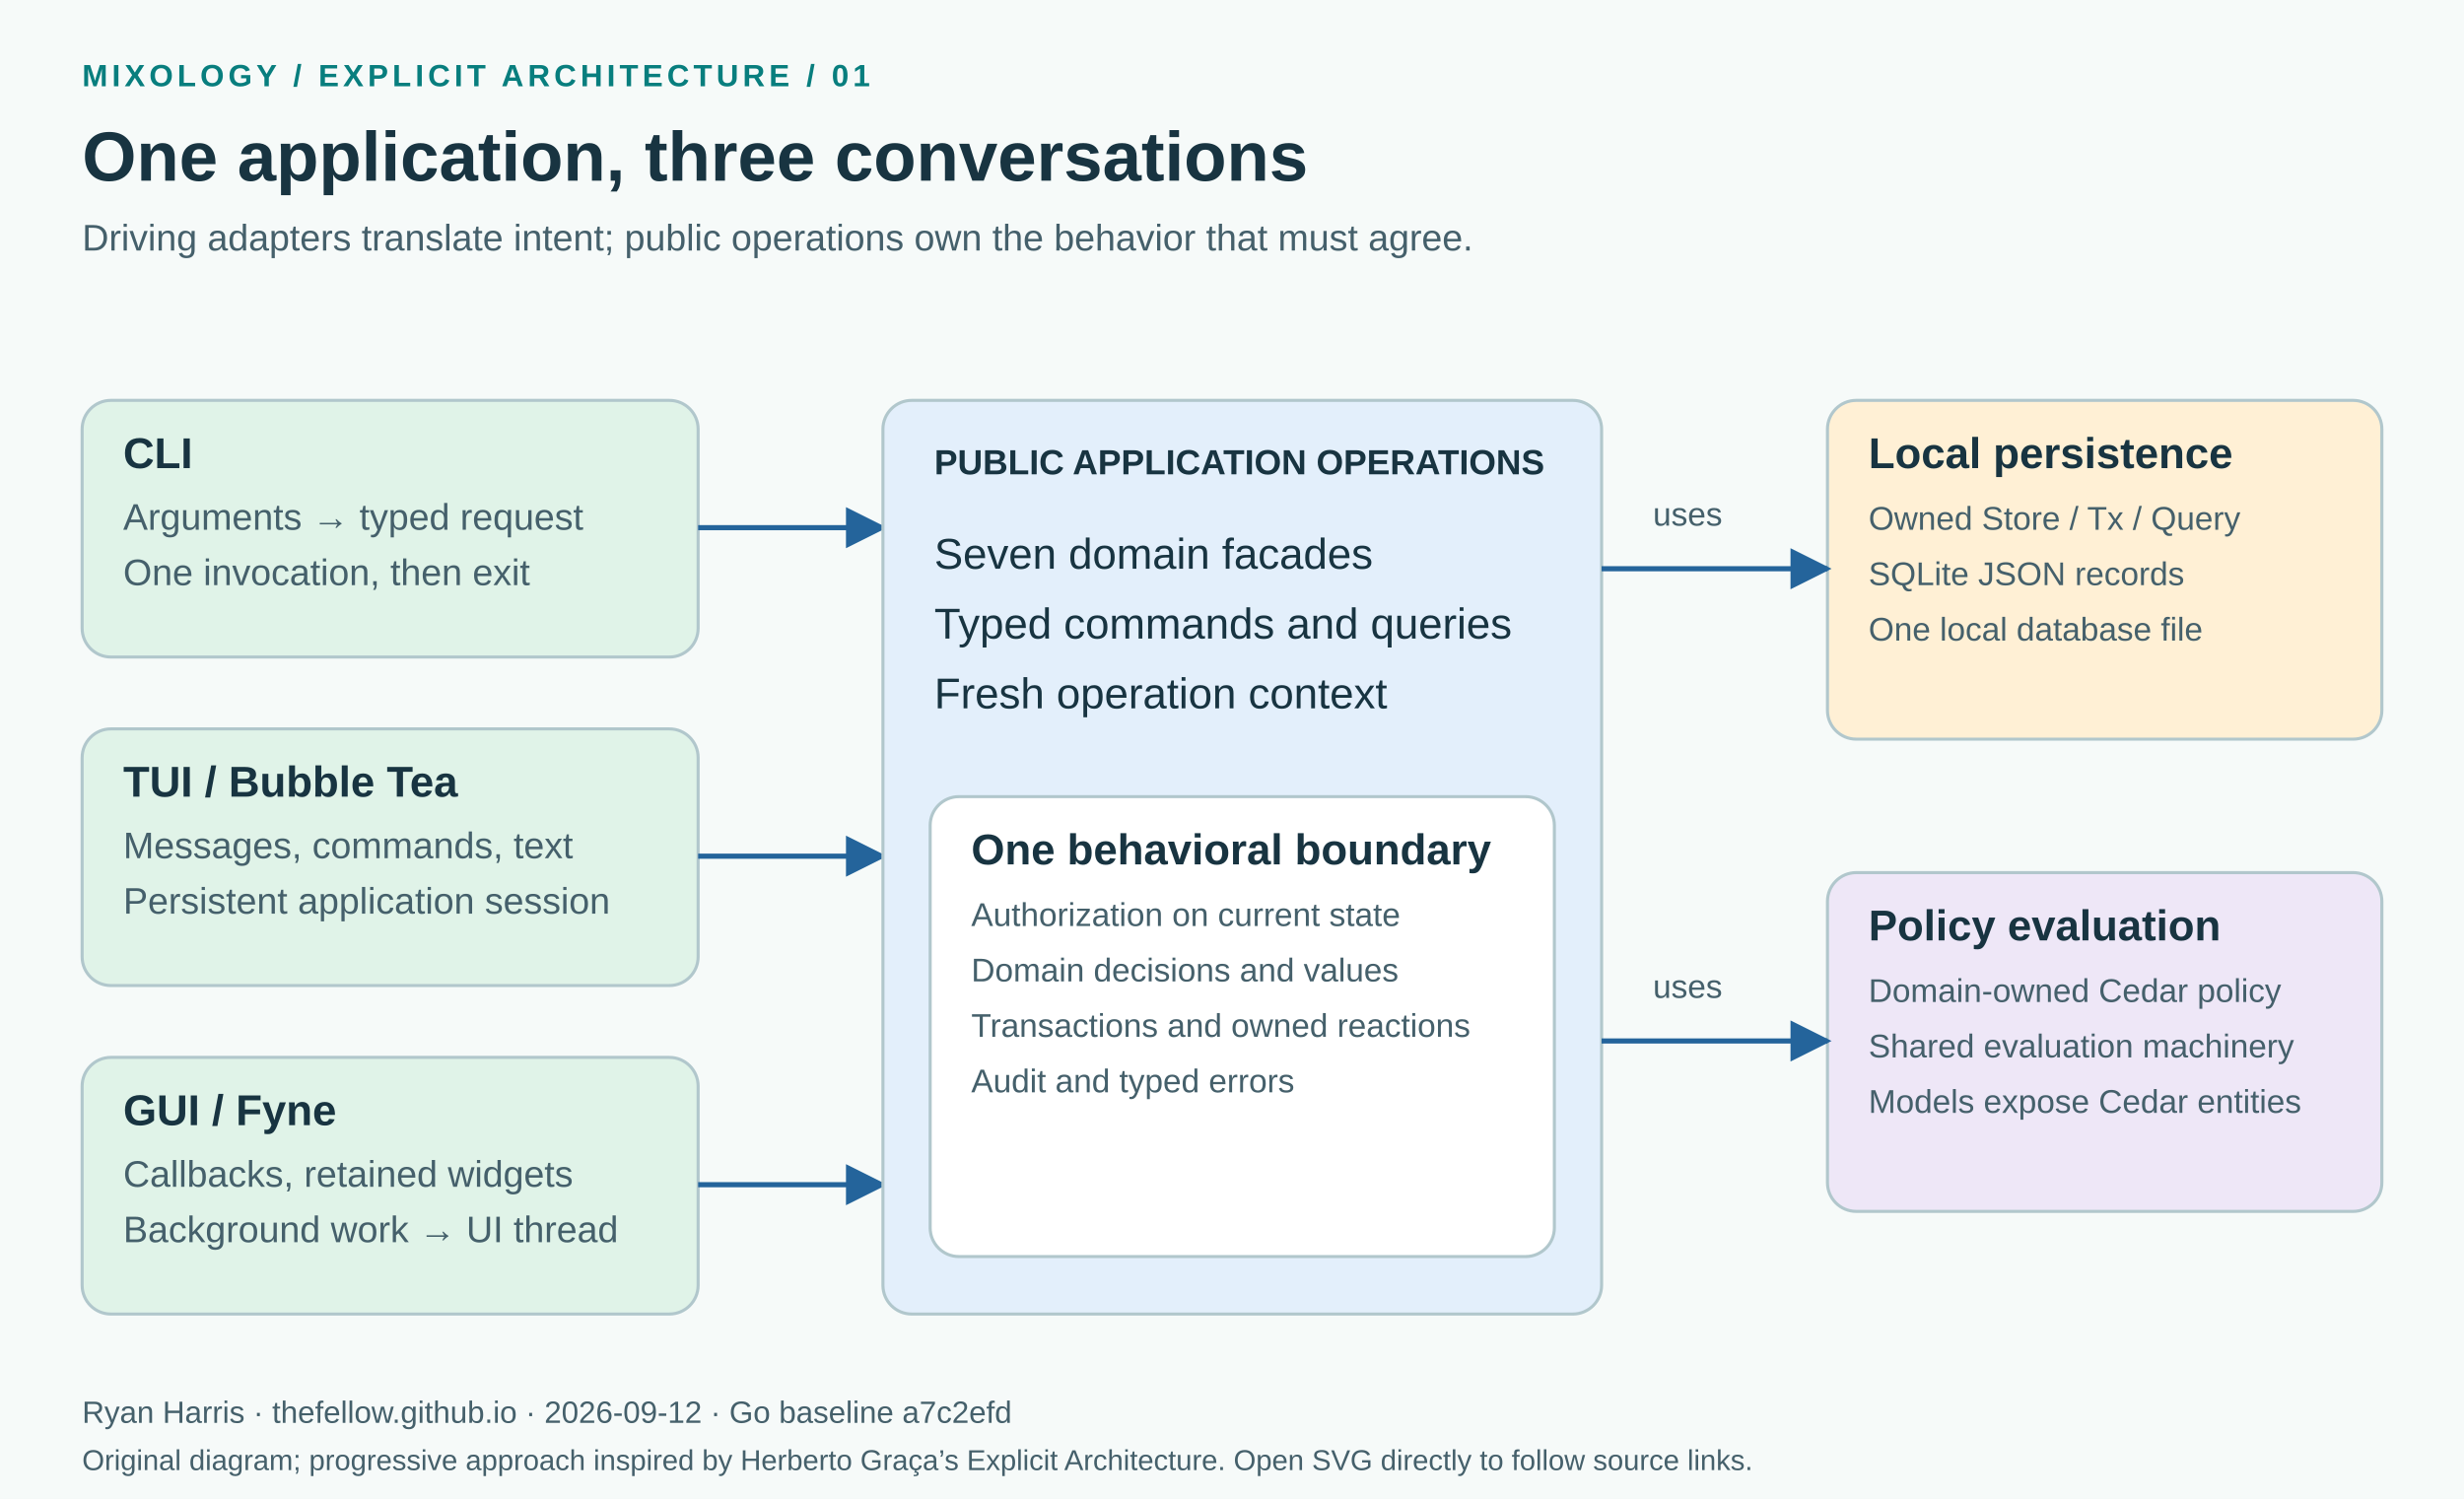
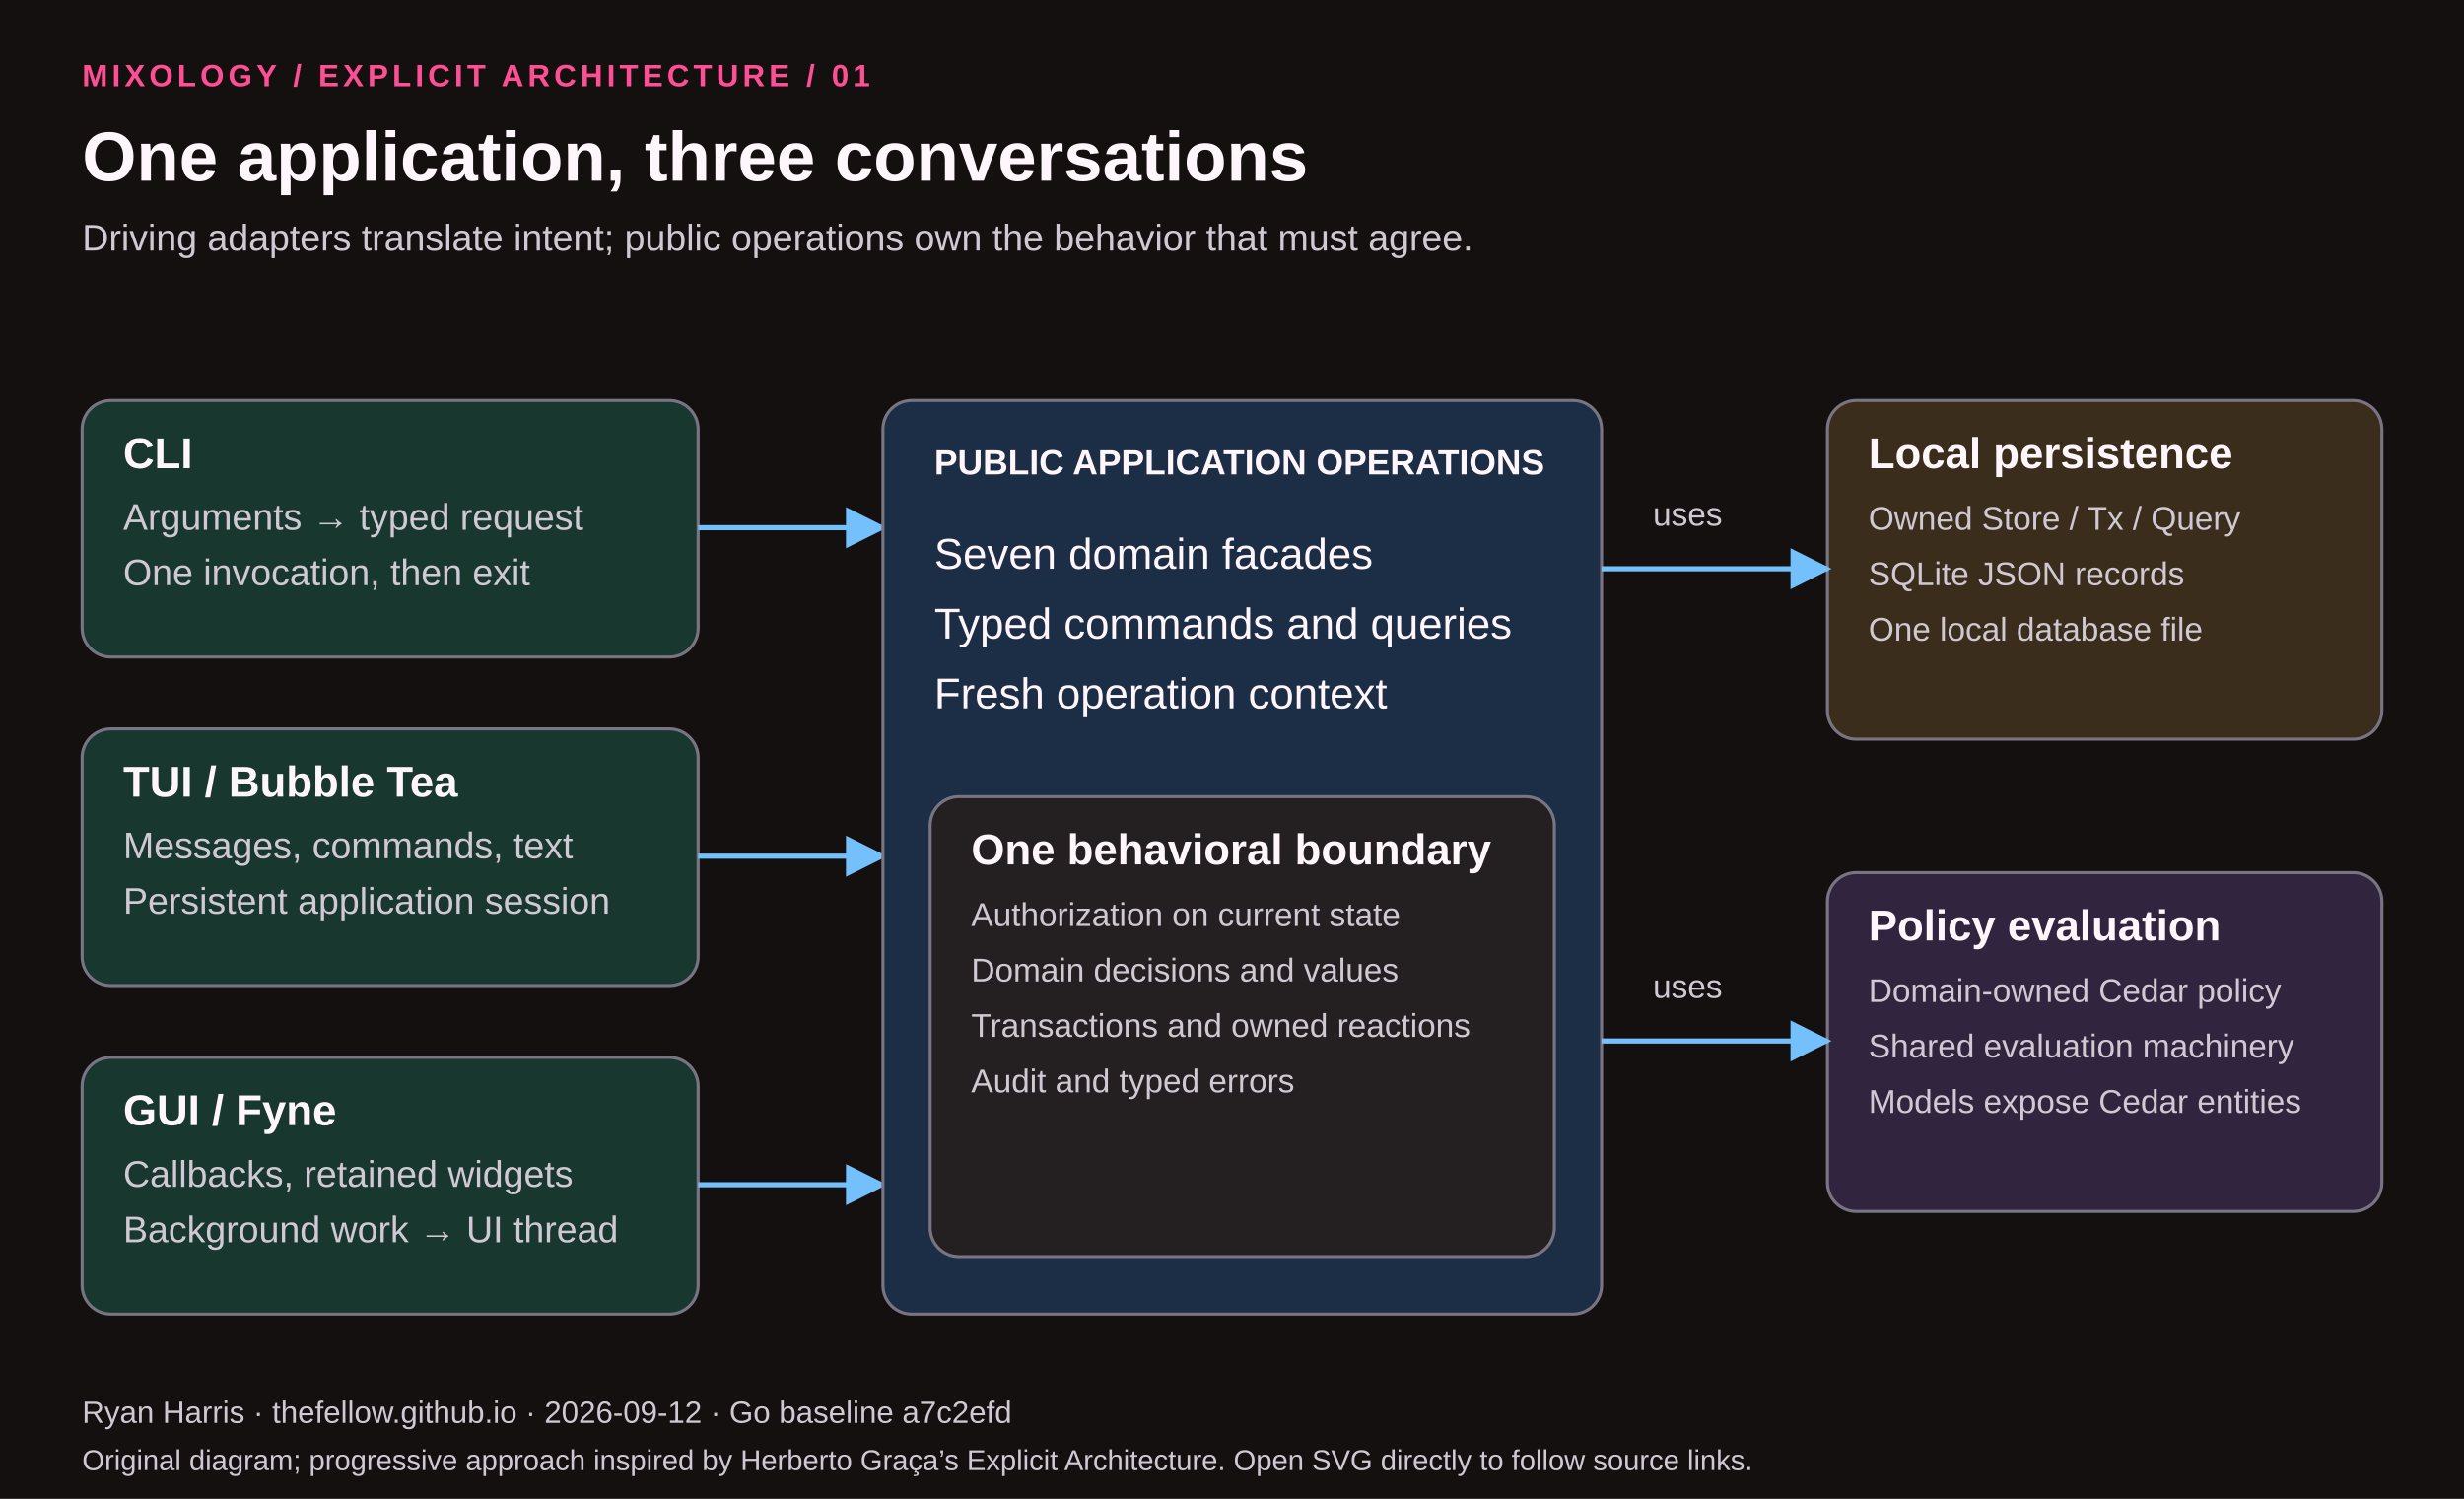
<svg xmlns="http://www.w3.org/2000/svg" xmlns:xlink="http://www.w3.org/1999/xlink" width="1200" height="730" viewBox="0 0 1200 730" role="img" aria-labelledby="title desc">
  <defs>
    <marker id="arrow" viewBox="0 0 10 10" refX="9" refY="5" markerWidth="8" markerHeight="8" orient="auto-start-reverse">
-       <path d="M 0 0 L 10 5 L 0 10 z" fill="#24649b" />
+       <path d="M 0 0 L 10 5 L 0 10 z" fill="#74c0fc" />
    </marker>
    <marker id="flow" viewBox="0 0 10 10" refX="9" refY="5" markerWidth="8" markerHeight="8" orient="auto-start-reverse">
-       <path d="M 0 0 L 10 5 L 0 10 z" fill="#98600b" />
+       <path d="M 0 0 L 10 5 L 0 10 z" fill="#ffc36b" />
    </marker>
  </defs>
-   <style>text {font-family:Arial,Helvetica,sans-serif;fill:#183441} a:hover rect {stroke:#087e7e;stroke-width:3} .muted {fill:#45606b} .mono {font-family:monospace} .eyebrow {font-weight:700;letter-spacing:2px;fill:#087e7e}</style>
-   <rect x="0" y="0" width="1200" height="730" rx="0" fill="#f6faf9" stroke="none" stroke-width="1.5" />
+   <style>text {font-family:Arial,Helvetica,sans-serif;fill:#fff6fb} a:hover rect {stroke:#ff4f94;stroke-width:3} .muted {fill:#d0c8d2} .mono {font-family:monospace} .eyebrow {font-weight:700;letter-spacing:2px;fill:#ff4f94}</style>
+   <rect x="0" y="0" width="1200" height="730" rx="0" fill="#141010" stroke="none" stroke-width="1.5" />
  <text x="40.0" y="42.0" font-size="15" text-anchor="start" class="eyebrow">MIXOLOGY / EXPLICIT ARCHITECTURE / 01</text>
  <text x="40.0" y="88.0" font-size="34" text-anchor="start" font-weight="700">One application, three conversations</text>
  <text x="40.0" y="122.0" font-size="18" text-anchor="start" class="muted">Driving adapters translate intent; public operations own the behavior that must agree.</text>
  <a href="https://github.com/TheFellow/go-modular-monolith/blob/a7c2efda8c0cd905089a27060242ff841bb0ad41/main/cli/README.md" xlink:href="https://github.com/TheFellow/go-modular-monolith/blob/a7c2efda8c0cd905089a27060242ff841bb0ad41/main/cli/README.md" target="_blank">
-     <rect x="40" y="195" width="300" height="125" rx="14" fill="#e0f3e8" stroke="#b1c7cc" stroke-width="1.5" />
+     <rect x="40" y="195" width="300" height="125" rx="14" fill="#18372f" stroke="#797482" stroke-width="1.5" />
    <text x="60.0" y="228.0" font-size="21" text-anchor="start" font-weight="700">CLI</text>
    <text x="60.0" y="258.0" font-size="18" text-anchor="start" class="muted">Arguments → typed request</text>
    <text x="60.0" y="285.0" font-size="18" text-anchor="start" class="muted">One invocation, then exit</text>
  </a>
-   <path d="M340,257 L430,257" fill="none" stroke="#24649b" stroke-width="2.5" marker-end="url(#arrow)" />
+   <path d="M340,257 L430,257" fill="none" stroke="#74c0fc" stroke-width="2.5" marker-end="url(#arrow)" />
  <a href="https://github.com/TheFellow/go-modular-monolith/blob/a7c2efda8c0cd905089a27060242ff841bb0ad41/main/tui/README.md" xlink:href="https://github.com/TheFellow/go-modular-monolith/blob/a7c2efda8c0cd905089a27060242ff841bb0ad41/main/tui/README.md" target="_blank">
-     <rect x="40" y="355" width="300" height="125" rx="14" fill="#e0f3e8" stroke="#b1c7cc" stroke-width="1.5" />
+     <rect x="40" y="355" width="300" height="125" rx="14" fill="#18372f" stroke="#797482" stroke-width="1.5" />
    <text x="60.0" y="388.0" font-size="21" text-anchor="start" font-weight="700">TUI / Bubble Tea</text>
    <text x="60.0" y="418.0" font-size="18" text-anchor="start" class="muted">Messages, commands, text</text>
    <text x="60.0" y="445.0" font-size="18" text-anchor="start" class="muted">Persistent application session</text>
  </a>
-   <path d="M340,417 L430,417" fill="none" stroke="#24649b" stroke-width="2.5" marker-end="url(#arrow)" />
+   <path d="M340,417 L430,417" fill="none" stroke="#74c0fc" stroke-width="2.5" marker-end="url(#arrow)" />
  <a href="https://github.com/TheFellow/go-modular-monolith/blob/a7c2efda8c0cd905089a27060242ff841bb0ad41/main/gui/README.md" xlink:href="https://github.com/TheFellow/go-modular-monolith/blob/a7c2efda8c0cd905089a27060242ff841bb0ad41/main/gui/README.md" target="_blank">
-     <rect x="40" y="515" width="300" height="125" rx="14" fill="#e0f3e8" stroke="#b1c7cc" stroke-width="1.5" />
+     <rect x="40" y="515" width="300" height="125" rx="14" fill="#18372f" stroke="#797482" stroke-width="1.5" />
    <text x="60.0" y="548.0" font-size="21" text-anchor="start" font-weight="700">GUI / Fyne</text>
    <text x="60.0" y="578.0" font-size="18" text-anchor="start" class="muted">Callbacks, retained widgets</text>
    <text x="60.0" y="605.0" font-size="18" text-anchor="start" class="muted">Background work → UI thread</text>
  </a>
-   <path d="M340,577 L430,577" fill="none" stroke="#24649b" stroke-width="2.5" marker-end="url(#arrow)" />
-   <rect x="430" y="195" width="350" height="445" rx="14" fill="#e3effb" stroke="#b1c7cc" stroke-width="1.5" />
+   <path d="M340,577 L430,577" fill="none" stroke="#74c0fc" stroke-width="2.5" marker-end="url(#arrow)" />
+   <rect x="430" y="195" width="350" height="445" rx="14" fill="#1c2d46" stroke="#797482" stroke-width="1.5" />
  <text x="455.0" y="231.0" font-size="17" text-anchor="start" font-weight="700">PUBLIC APPLICATION OPERATIONS</text>
  <text x="455.0" y="277.0" font-size="21" text-anchor="start">Seven domain facades</text>
  <text x="455.0" y="311.0" font-size="21" text-anchor="start">Typed commands and queries</text>
  <text x="455.0" y="345.0" font-size="21" text-anchor="start">Fresh operation context</text>
  <a href="https://github.com/TheFellow/go-modular-monolith/blob/a7c2efda8c0cd905089a27060242ff841bb0ad41/pkg/middleware/README.md" xlink:href="https://github.com/TheFellow/go-modular-monolith/blob/a7c2efda8c0cd905089a27060242ff841bb0ad41/pkg/middleware/README.md" target="_blank">
-     <rect x="453" y="388" width="304" height="224" rx="14" fill="white" stroke="#b1c7cc" stroke-width="1.5" />
+     <rect x="453" y="388" width="304" height="224" rx="14" fill="#242021" stroke="#797482" stroke-width="1.5" />
    <text x="473.0" y="421.0" font-size="21" text-anchor="start" font-weight="700">One behavioral boundary</text>
    <text x="473.0" y="451.0" font-size="16" text-anchor="start" class="muted">Authorization on current state</text>
    <text x="473.0" y="478.0" font-size="16" text-anchor="start" class="muted">Domain decisions and values</text>
    <text x="473.0" y="505.0" font-size="16" text-anchor="start" class="muted">Transactions and owned reactions</text>
    <text x="473.0" y="532.0" font-size="16" text-anchor="start" class="muted">Audit and typed errors</text>
  </a>
  <a href="https://github.com/TheFellow/go-modular-monolith/blob/a7c2efda8c0cd905089a27060242ff841bb0ad41/pkg/store/README.md" xlink:href="https://github.com/TheFellow/go-modular-monolith/blob/a7c2efda8c0cd905089a27060242ff841bb0ad41/pkg/store/README.md" target="_blank">
-     <rect x="890" y="195" width="270" height="165" rx="14" fill="#fff0d5" stroke="#b1c7cc" stroke-width="1.5" />
+     <rect x="890" y="195" width="270" height="165" rx="14" fill="#3b2d1b" stroke="#797482" stroke-width="1.5" />
    <text x="910.0" y="228.0" font-size="21" text-anchor="start" font-weight="700">Local persistence</text>
    <text x="910.0" y="258.0" font-size="16" text-anchor="start" class="muted">Owned Store / Tx / Query</text>
    <text x="910.0" y="285.0" font-size="16" text-anchor="start" class="muted">SQLite JSON records</text>
    <text x="910.0" y="312.0" font-size="16" text-anchor="start" class="muted">One local database file</text>
  </a>
  <a href="https://github.com/TheFellow/go-modular-monolith/blob/a7c2efda8c0cd905089a27060242ff841bb0ad41/pkg/authz/README.md" xlink:href="https://github.com/TheFellow/go-modular-monolith/blob/a7c2efda8c0cd905089a27060242ff841bb0ad41/pkg/authz/README.md" target="_blank">
-     <rect x="890" y="425" width="270" height="165" rx="14" fill="#eee7f7" stroke="#b1c7cc" stroke-width="1.5" />
+     <rect x="890" y="425" width="270" height="165" rx="14" fill="#30243e" stroke="#797482" stroke-width="1.5" />
    <text x="910.0" y="458.0" font-size="21" text-anchor="start" font-weight="700">Policy evaluation</text>
    <text x="910.0" y="488.0" font-size="16" text-anchor="start" class="muted">Domain-owned Cedar policy</text>
    <text x="910.0" y="515.0" font-size="16" text-anchor="start" class="muted">Shared evaluation machinery</text>
    <text x="910.0" y="542.0" font-size="16" text-anchor="start" class="muted">Models expose Cedar entities</text>
  </a>
-   <path d="M780,277 L890,277" fill="none" stroke="#24649b" stroke-width="2.5" marker-end="url(#arrow)" />
-   <path d="M780,507 L890,507" fill="none" stroke="#24649b" stroke-width="2.5" marker-end="url(#arrow)" />
+   <path d="M780,277 L890,277" fill="none" stroke="#74c0fc" stroke-width="2.5" marker-end="url(#arrow)" />
+   <path d="M780,507 L890,507" fill="none" stroke="#74c0fc" stroke-width="2.5" marker-end="url(#arrow)" />
  <text x="805.0" y="256.0" font-size="16" text-anchor="start" class="muted">uses</text>
  <text x="805.0" y="486.0" font-size="16" text-anchor="start" class="muted">uses</text>
  <text x="40.0" y="693.0" font-size="15" text-anchor="start" class="muted">Ryan Harris · thefellow.github.io · 2026-09-12 · Go baseline a7c2efd</text>
  <text x="40.0" y="716.0" font-size="14" text-anchor="start" class="muted">Original diagram; progressive approach inspired by Herberto Graça’s Explicit Architecture. Open SVG directly to follow source links.</text>
</svg>
